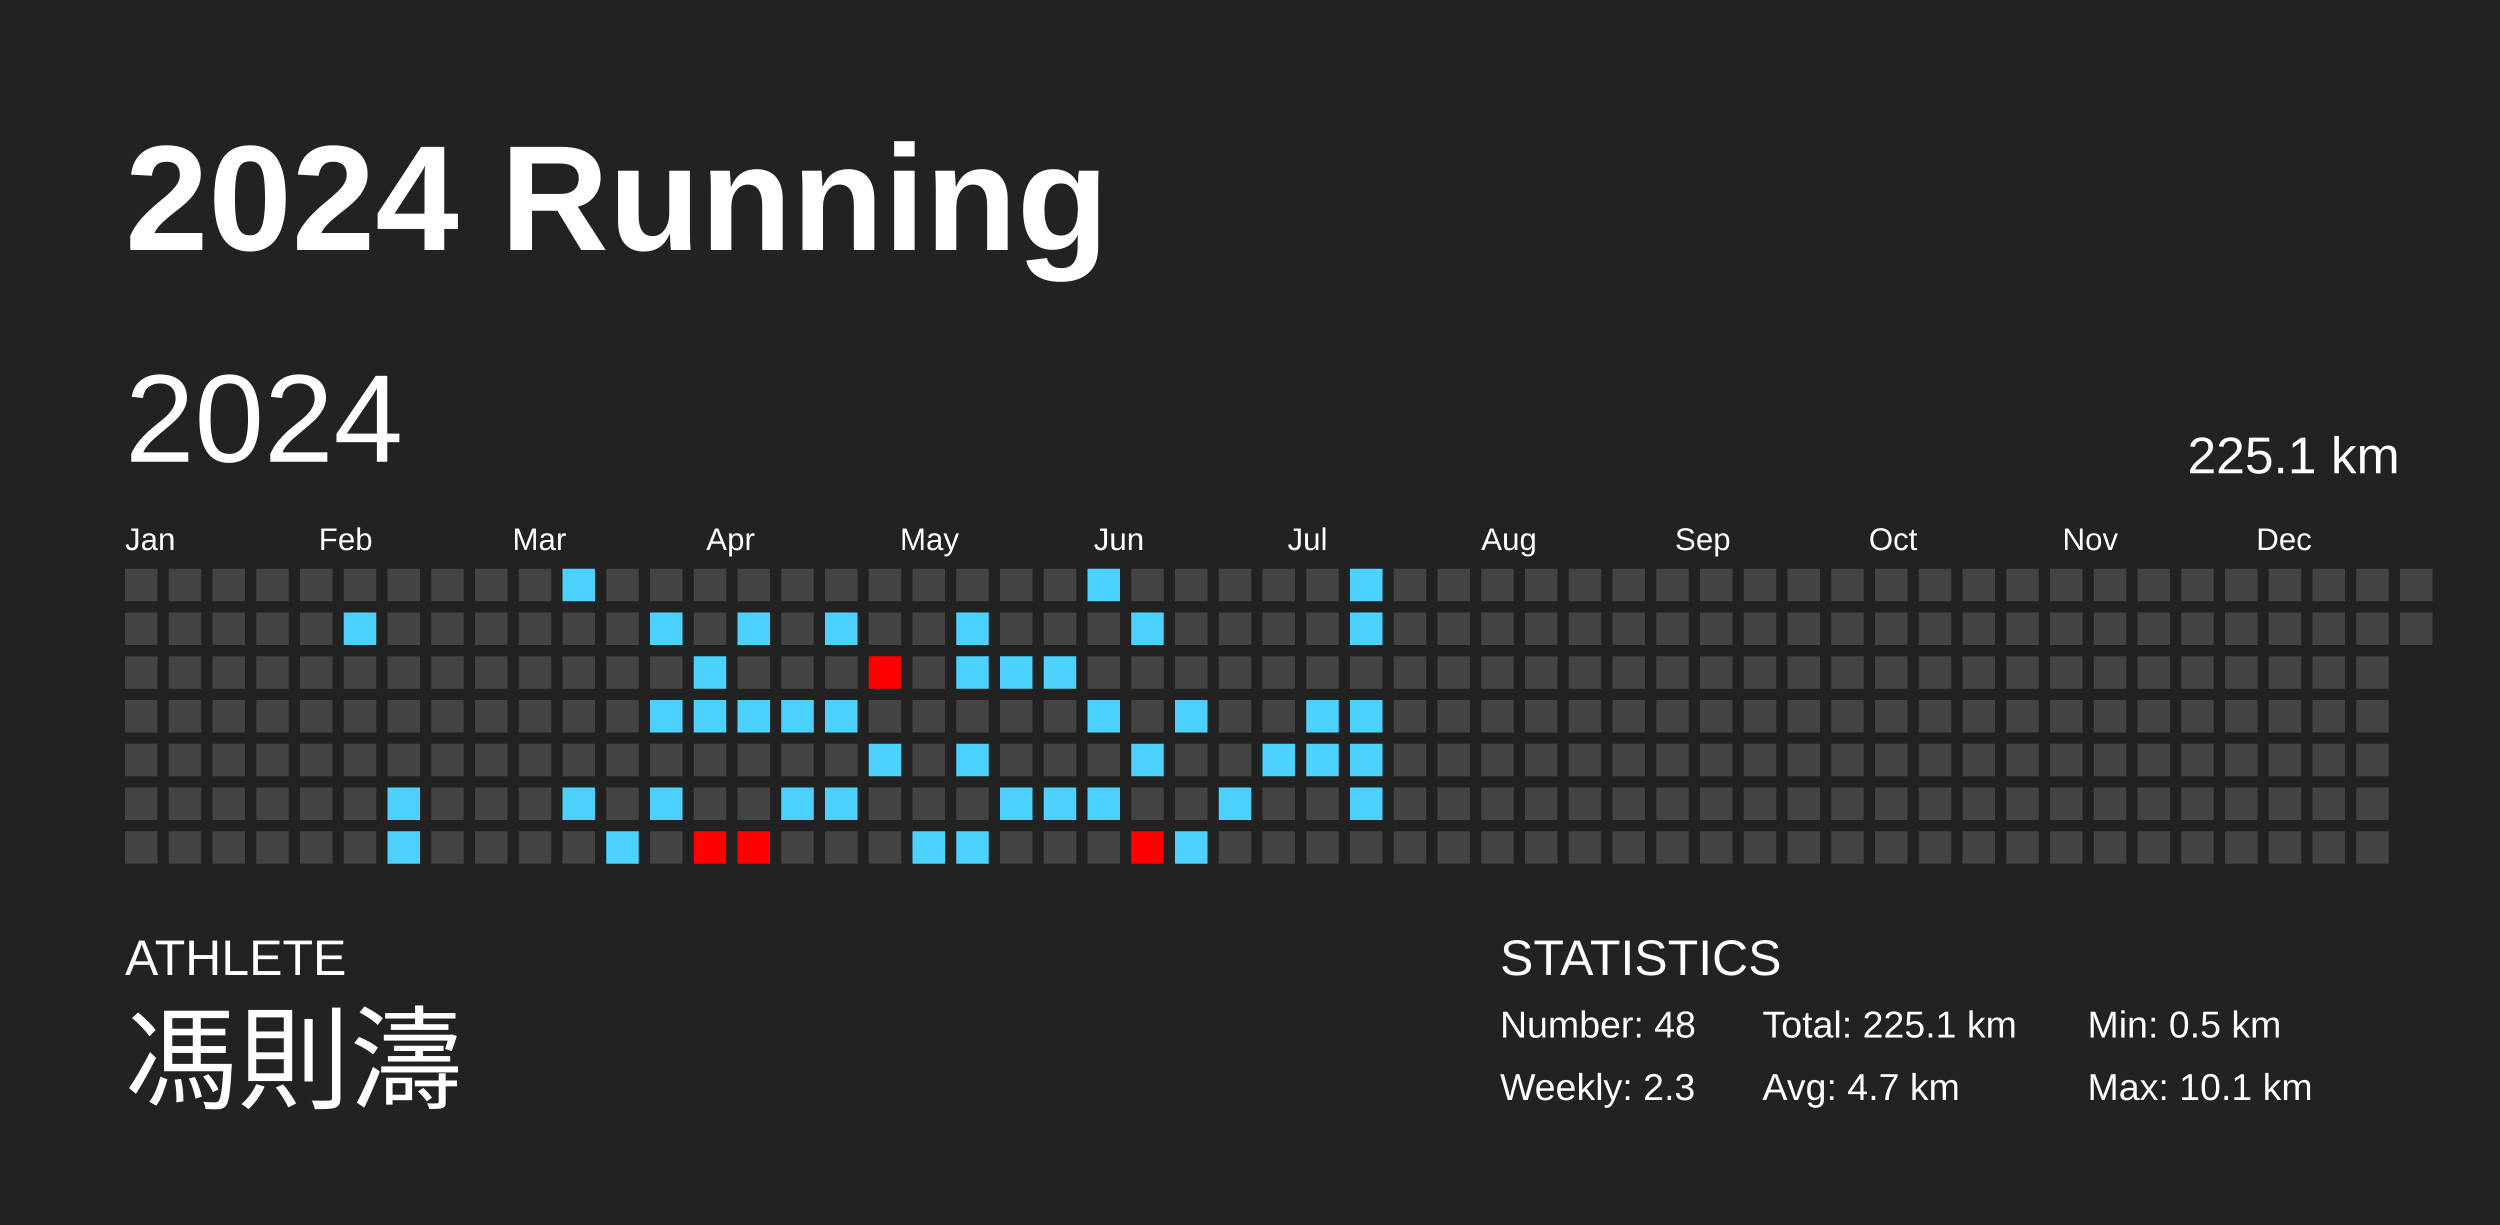
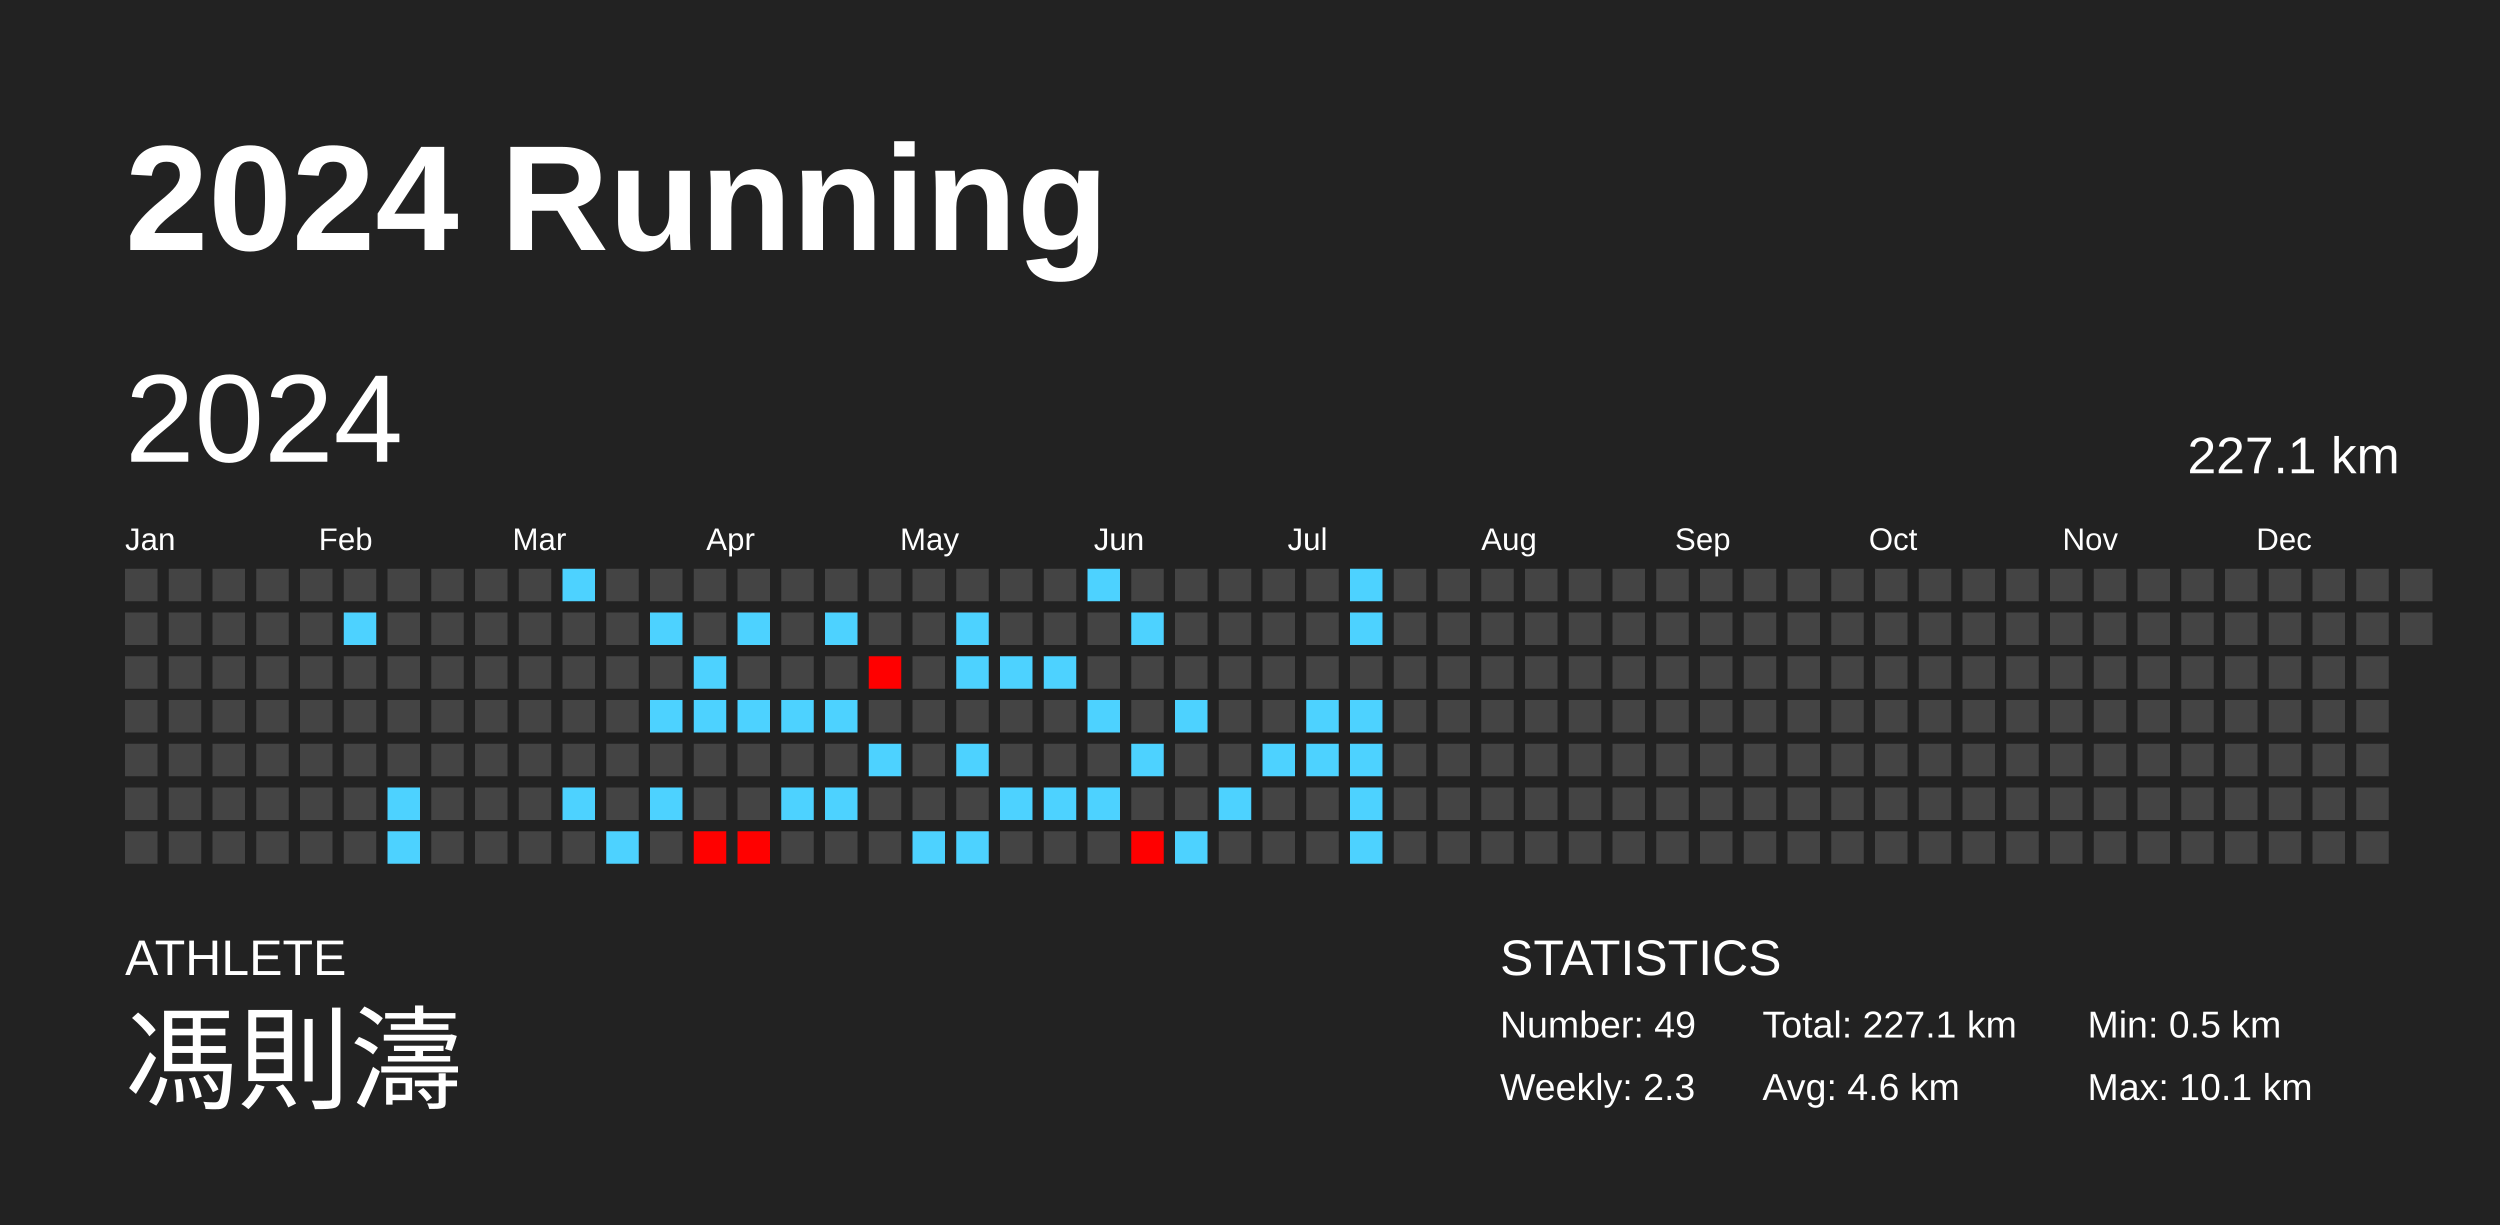
<svg xmlns="http://www.w3.org/2000/svg" baseProfile="full" height="98mm" version="1.1" viewBox="0,0,200,98" width="200mm">
  <defs />
  <rect fill="#222222" height="98" width="200" x="0" y="0" />
  <text fill="#FFFFFF" style="font-size:12px; font-family:Arial; font-weight:bold;" x="10" y="20">2024 Running</text>
  <text fill="#FFFFFF" style="font-size:4px; font-family:Arial" x="10" y="78">ATHLETE</text>
  <text fill="#FFFFFF" style="font-size:9px; font-family:Arial" x="10" y="88">馮則濤</text>
  <text fill="#FFFFFF" style="font-size:4px; font-family:Arial" x="120" y="78">STATISTICS</text>
-   <text fill="#FFFFFF" style="font-size:3px; font-family:Arial" x="120" y="83">Number: 48</text>
+   <text fill="#FFFFFF" style="font-size:3px; font-family:Arial" x="120" y="83">Number: 49</text>
  <text fill="#FFFFFF" style="font-size:3px; font-family:Arial" x="120" y="88">Weekly: 2.3</text>
-   <text fill="#FFFFFF" style="font-size:3px; font-family:Arial" x="141" y="83">Total: 225.1 km</text>
-   <text fill="#FFFFFF" style="font-size:3px; font-family:Arial" x="141" y="88">Avg: 4.7 km</text>
+   <text fill="#FFFFFF" style="font-size:3px; font-family:Arial" x="141" y="83">Total: 227.1 km</text>
+   <text fill="#FFFFFF" style="font-size:3px; font-family:Arial" x="141" y="88">Avg: 4.6 km</text>
  <text fill="#FFFFFF" style="font-size:3px; font-family:Arial" x="167" y="83">Min: 0.5 km</text>
  <text fill="#FFFFFF" style="font-size:3px; font-family:Arial" x="167" y="88">Max: 10.1 km</text>
  <text dominant-baseline="hanging" fill="#FFFFFF" style="font-size:10.0px; font-family:Arial;" x="10" y="30">2024</text>
-   <text dominant-baseline="hanging" fill="#FFFFFF" style="font-size:4.125px; font-family:Arial;" x="175" y="35">225.1 km</text>
+   <text dominant-baseline="hanging" fill="#FFFFFF" style="font-size:4.125px; font-family:Arial;" x="175" y="35">227.1 km</text>
  <text fill="#FFFFFF" style="font-size:2.5px; font-family:Arial" x="10.0" y="44">Jan</text>
  <text fill="#FFFFFF" style="font-size:2.5px; font-family:Arial" x="25.5" y="44">Feb</text>
  <text fill="#FFFFFF" style="font-size:2.5px; font-family:Arial" x="41.0" y="44">Mar</text>
  <text fill="#FFFFFF" style="font-size:2.5px; font-family:Arial" x="56.5" y="44">Apr</text>
  <text fill="#FFFFFF" style="font-size:2.5px; font-family:Arial" x="72.0" y="44">May</text>
  <text fill="#FFFFFF" style="font-size:2.5px; font-family:Arial" x="87.5" y="44">Jun</text>
  <text fill="#FFFFFF" style="font-size:2.5px; font-family:Arial" x="103.0" y="44">Jul</text>
  <text fill="#FFFFFF" style="font-size:2.5px; font-family:Arial" x="118.5" y="44">Aug</text>
  <text fill="#FFFFFF" style="font-size:2.5px; font-family:Arial" x="134.0" y="44">Sep</text>
  <text fill="#FFFFFF" style="font-size:2.5px; font-family:Arial" x="149.5" y="44">Oct</text>
  <text fill="#FFFFFF" style="font-size:2.5px; font-family:Arial" x="165.0" y="44">Nov</text>
  <text fill="#FFFFFF" style="font-size:2.5px; font-family:Arial" x="180.5" y="44">Dec</text>
  <rect fill="#444444" height="2.6" width="2.6" x="10.0" y="45.5" />
  <rect fill="#444444" height="2.6" width="2.6" x="10.0" y="49.0" />
  <rect fill="#444444" height="2.6" width="2.6" x="10.0" y="52.5" />
  <rect fill="#444444" height="2.6" width="2.6" x="10.0" y="56.0" />
  <rect fill="#444444" height="2.6" width="2.6" x="10.0" y="59.5" />
  <rect fill="#444444" height="2.6" width="2.6" x="10.0" y="63.0" />
  <rect fill="#444444" height="2.6" width="2.6" x="10.0" y="66.5" />
  <rect fill="#444444" height="2.6" width="2.6" x="13.5" y="45.5" />
  <rect fill="#444444" height="2.6" width="2.6" x="13.5" y="49.0" />
  <rect fill="#444444" height="2.6" width="2.6" x="13.5" y="52.5" />
  <rect fill="#444444" height="2.6" width="2.6" x="13.5" y="56.0" />
  <rect fill="#444444" height="2.6" width="2.6" x="13.5" y="59.5" />
  <rect fill="#444444" height="2.6" width="2.6" x="13.5" y="63.0" />
  <rect fill="#444444" height="2.6" width="2.6" x="13.5" y="66.5" />
  <rect fill="#444444" height="2.6" width="2.6" x="17.0" y="45.5" />
  <rect fill="#444444" height="2.6" width="2.6" x="17.0" y="49.0" />
  <rect fill="#444444" height="2.6" width="2.6" x="17.0" y="52.5" />
  <rect fill="#444444" height="2.6" width="2.6" x="17.0" y="56.0" />
  <rect fill="#444444" height="2.6" width="2.6" x="17.0" y="59.5" />
  <rect fill="#444444" height="2.6" width="2.6" x="17.0" y="63.0" />
  <rect fill="#444444" height="2.6" width="2.6" x="17.0" y="66.5" />
  <rect fill="#444444" height="2.6" width="2.6" x="20.5" y="45.5" />
  <rect fill="#444444" height="2.6" width="2.6" x="20.5" y="49.0" />
  <rect fill="#444444" height="2.6" width="2.6" x="20.5" y="52.5" />
  <rect fill="#444444" height="2.6" width="2.6" x="20.5" y="56.0" />
  <rect fill="#444444" height="2.6" width="2.6" x="20.5" y="59.5" />
  <rect fill="#444444" height="2.6" width="2.6" x="20.5" y="63.0" />
  <rect fill="#444444" height="2.6" width="2.6" x="20.5" y="66.5" />
  <rect fill="#444444" height="2.6" width="2.6" x="24.0" y="45.5" />
  <rect fill="#444444" height="2.6" width="2.6" x="24.0" y="49.0" />
  <rect fill="#444444" height="2.6" width="2.6" x="24.0" y="52.5" />
  <rect fill="#444444" height="2.6" width="2.6" x="24.0" y="56.0" />
  <rect fill="#444444" height="2.6" width="2.6" x="24.0" y="59.5" />
  <rect fill="#444444" height="2.6" width="2.6" x="24.0" y="63.0" />
  <rect fill="#444444" height="2.6" width="2.6" x="24.0" y="66.5" />
  <rect fill="#444444" height="2.6" width="2.6" x="27.5" y="45.5" />
  <rect fill="#4dd2ff" height="2.6" width="2.6" x="27.5" y="49.0" />
  <rect fill="#444444" height="2.6" width="2.6" x="27.5" y="52.5" />
  <rect fill="#444444" height="2.6" width="2.6" x="27.5" y="56.0" />
  <rect fill="#444444" height="2.6" width="2.6" x="27.5" y="59.5" />
  <rect fill="#444444" height="2.6" width="2.6" x="27.5" y="63.0" />
  <rect fill="#444444" height="2.6" width="2.6" x="27.5" y="66.5" />
  <rect fill="#444444" height="2.6" width="2.6" x="31.0" y="45.5" />
  <rect fill="#444444" height="2.6" width="2.6" x="31.0" y="49.0" />
  <rect fill="#444444" height="2.6" width="2.6" x="31.0" y="52.5" />
  <rect fill="#444444" height="2.6" width="2.6" x="31.0" y="56.0" />
  <rect fill="#444444" height="2.6" width="2.6" x="31.0" y="59.5" />
  <rect fill="#4dd2ff" height="2.6" width="2.6" x="31.0" y="63.0" />
  <rect fill="#4dd2ff" height="2.6" width="2.6" x="31.0" y="66.5" />
  <rect fill="#444444" height="2.6" width="2.6" x="34.5" y="45.5" />
  <rect fill="#444444" height="2.6" width="2.6" x="34.5" y="49.0" />
  <rect fill="#444444" height="2.6" width="2.6" x="34.5" y="52.5" />
  <rect fill="#444444" height="2.6" width="2.6" x="34.5" y="56.0" />
  <rect fill="#444444" height="2.6" width="2.6" x="34.5" y="59.5" />
  <rect fill="#444444" height="2.6" width="2.6" x="34.5" y="63.0" />
  <rect fill="#444444" height="2.6" width="2.6" x="34.5" y="66.5" />
  <rect fill="#444444" height="2.6" width="2.6" x="38.0" y="45.5" />
  <rect fill="#444444" height="2.6" width="2.6" x="38.0" y="49.0" />
  <rect fill="#444444" height="2.6" width="2.6" x="38.0" y="52.5" />
  <rect fill="#444444" height="2.6" width="2.6" x="38.0" y="56.0" />
  <rect fill="#444444" height="2.6" width="2.6" x="38.0" y="59.5" />
  <rect fill="#444444" height="2.6" width="2.6" x="38.0" y="63.0" />
  <rect fill="#444444" height="2.6" width="2.6" x="38.0" y="66.5" />
  <rect fill="#444444" height="2.6" width="2.6" x="41.5" y="45.5" />
  <rect fill="#444444" height="2.6" width="2.6" x="41.5" y="49.0" />
  <rect fill="#444444" height="2.6" width="2.6" x="41.5" y="52.5" />
  <rect fill="#444444" height="2.6" width="2.6" x="41.5" y="56.0" />
  <rect fill="#444444" height="2.6" width="2.6" x="41.5" y="59.5" />
  <rect fill="#444444" height="2.6" width="2.6" x="41.5" y="63.0" />
  <rect fill="#444444" height="2.6" width="2.6" x="41.5" y="66.5" />
  <rect fill="#4dd2ff" height="2.6" width="2.6" x="45.0" y="45.5" />
  <rect fill="#444444" height="2.6" width="2.6" x="45.0" y="49.0" />
  <rect fill="#444444" height="2.6" width="2.6" x="45.0" y="52.5" />
  <rect fill="#444444" height="2.6" width="2.6" x="45.0" y="56.0" />
  <rect fill="#444444" height="2.6" width="2.6" x="45.0" y="59.5" />
  <rect fill="#4dd2ff" height="2.6" width="2.6" x="45.0" y="63.0" />
  <rect fill="#444444" height="2.6" width="2.6" x="45.0" y="66.5" />
  <rect fill="#444444" height="2.6" width="2.6" x="48.5" y="45.5" />
  <rect fill="#444444" height="2.6" width="2.6" x="48.5" y="49.0" />
  <rect fill="#444444" height="2.6" width="2.6" x="48.5" y="52.5" />
  <rect fill="#444444" height="2.6" width="2.6" x="48.5" y="56.0" />
  <rect fill="#444444" height="2.6" width="2.6" x="48.5" y="59.5" />
  <rect fill="#444444" height="2.6" width="2.6" x="48.5" y="63.0" />
  <rect fill="#4dd2ff" height="2.6" width="2.6" x="48.5" y="66.5" />
  <rect fill="#444444" height="2.6" width="2.6" x="52.0" y="45.5" />
  <rect fill="#4dd2ff" height="2.6" width="2.6" x="52.0" y="49.0" />
  <rect fill="#444444" height="2.6" width="2.6" x="52.0" y="52.5" />
  <rect fill="#4dd2ff" height="2.6" width="2.6" x="52.0" y="56.0" />
  <rect fill="#444444" height="2.6" width="2.6" x="52.0" y="59.5" />
  <rect fill="#4dd2ff" height="2.6" width="2.6" x="52.0" y="63.0" />
  <rect fill="#444444" height="2.6" width="2.6" x="52.0" y="66.5" />
  <rect fill="#444444" height="2.6" width="2.6" x="55.5" y="45.5" />
  <rect fill="#444444" height="2.6" width="2.6" x="55.5" y="49.0" />
  <rect fill="#4dd2ff" height="2.6" width="2.6" x="55.5" y="52.5" />
  <rect fill="#4dd2ff" height="2.6" width="2.6" x="55.5" y="56.0" />
  <rect fill="#444444" height="2.6" width="2.6" x="55.5" y="59.5" />
  <rect fill="#444444" height="2.6" width="2.6" x="55.5" y="63.0" />
  <rect fill="#ff0100" height="2.6" width="2.6" x="55.5" y="66.5" />
  <rect fill="#444444" height="2.6" width="2.6" x="59.0" y="45.5" />
  <rect fill="#4dd2ff" height="2.6" width="2.6" x="59.0" y="49.0" />
  <rect fill="#444444" height="2.6" width="2.6" x="59.0" y="52.5" />
  <rect fill="#4dd2ff" height="2.6" width="2.6" x="59.0" y="56.0" />
  <rect fill="#444444" height="2.6" width="2.6" x="59.0" y="59.5" />
  <rect fill="#444444" height="2.6" width="2.6" x="59.0" y="63.0" />
  <rect fill="#ff0100" height="2.6" width="2.6" x="59.0" y="66.5" />
  <rect fill="#444444" height="2.6" width="2.6" x="62.5" y="45.5" />
  <rect fill="#444444" height="2.6" width="2.6" x="62.5" y="49.0" />
  <rect fill="#444444" height="2.6" width="2.6" x="62.5" y="52.5" />
  <rect fill="#4dd2ff" height="2.6" width="2.6" x="62.5" y="56.0" />
  <rect fill="#444444" height="2.6" width="2.6" x="62.5" y="59.5" />
  <rect fill="#4dd2ff" height="2.6" width="2.6" x="62.5" y="63.0" />
  <rect fill="#444444" height="2.6" width="2.6" x="62.5" y="66.5" />
  <rect fill="#444444" height="2.6" width="2.6" x="66.0" y="45.5" />
  <rect fill="#4dd2ff" height="2.6" width="2.6" x="66.0" y="49.0" />
  <rect fill="#444444" height="2.6" width="2.6" x="66.0" y="52.5" />
  <rect fill="#4dd2ff" height="2.6" width="2.6" x="66.0" y="56.0" />
  <rect fill="#444444" height="2.6" width="2.6" x="66.0" y="59.5" />
  <rect fill="#4dd2ff" height="2.6" width="2.6" x="66.0" y="63.0" />
  <rect fill="#444444" height="2.6" width="2.6" x="66.0" y="66.5" />
  <rect fill="#444444" height="2.6" width="2.6" x="69.5" y="45.5" />
  <rect fill="#444444" height="2.6" width="2.6" x="69.5" y="49.0" />
  <rect fill="#ff0000" height="2.6" width="2.6" x="69.5" y="52.5" />
  <rect fill="#444444" height="2.6" width="2.6" x="69.5" y="56.0" />
  <rect fill="#4dd2ff" height="2.6" width="2.6" x="69.5" y="59.5" />
  <rect fill="#444444" height="2.6" width="2.6" x="69.5" y="63.0" />
  <rect fill="#444444" height="2.6" width="2.6" x="69.5" y="66.5" />
  <rect fill="#444444" height="2.6" width="2.6" x="73.0" y="45.5" />
  <rect fill="#444444" height="2.6" width="2.6" x="73.0" y="49.0" />
  <rect fill="#444444" height="2.6" width="2.6" x="73.0" y="52.5" />
  <rect fill="#444444" height="2.6" width="2.6" x="73.0" y="56.0" />
  <rect fill="#444444" height="2.6" width="2.6" x="73.0" y="59.5" />
  <rect fill="#444444" height="2.6" width="2.6" x="73.0" y="63.0" />
  <rect fill="#4dd2ff" height="2.6" width="2.6" x="73.0" y="66.5" />
  <rect fill="#444444" height="2.6" width="2.6" x="76.5" y="45.5" />
  <rect fill="#4dd2ff" height="2.6" width="2.6" x="76.5" y="49.0" />
  <rect fill="#4dd2ff" height="2.6" width="2.6" x="76.5" y="52.5" />
  <rect fill="#444444" height="2.6" width="2.6" x="76.5" y="56.0" />
  <rect fill="#4dd2ff" height="2.6" width="2.6" x="76.5" y="59.5" />
  <rect fill="#444444" height="2.6" width="2.6" x="76.5" y="63.0" />
  <rect fill="#4dd2ff" height="2.6" width="2.6" x="76.5" y="66.5" />
  <rect fill="#444444" height="2.6" width="2.6" x="80.0" y="45.5" />
  <rect fill="#444444" height="2.6" width="2.6" x="80.0" y="49.0" />
  <rect fill="#4dd2ff" height="2.6" width="2.6" x="80.0" y="52.5" />
  <rect fill="#444444" height="2.6" width="2.6" x="80.0" y="56.0" />
  <rect fill="#444444" height="2.6" width="2.6" x="80.0" y="59.5" />
  <rect fill="#4dd2ff" height="2.6" width="2.6" x="80.0" y="63.0" />
  <rect fill="#444444" height="2.6" width="2.6" x="80.0" y="66.5" />
  <rect fill="#444444" height="2.6" width="2.6" x="83.5" y="45.5" />
  <rect fill="#444444" height="2.6" width="2.6" x="83.5" y="49.0" />
  <rect fill="#4dd2ff" height="2.6" width="2.6" x="83.5" y="52.5" />
  <rect fill="#444444" height="2.6" width="2.6" x="83.5" y="56.0" />
  <rect fill="#444444" height="2.6" width="2.6" x="83.5" y="59.5" />
  <rect fill="#4dd2ff" height="2.6" width="2.6" x="83.5" y="63.0" />
  <rect fill="#444444" height="2.6" width="2.6" x="83.5" y="66.5" />
  <rect fill="#4dd2ff" height="2.6" width="2.6" x="87.0" y="45.5" />
  <rect fill="#444444" height="2.6" width="2.6" x="87.0" y="49.0" />
  <rect fill="#444444" height="2.6" width="2.6" x="87.0" y="52.5" />
  <rect fill="#4dd2ff" height="2.6" width="2.6" x="87.0" y="56.0" />
  <rect fill="#444444" height="2.6" width="2.6" x="87.0" y="59.5" />
  <rect fill="#4dd2ff" height="2.6" width="2.6" x="87.0" y="63.0" />
  <rect fill="#444444" height="2.6" width="2.6" x="87.0" y="66.5" />
  <rect fill="#444444" height="2.6" width="2.6" x="90.5" y="45.5" />
  <rect fill="#4dd2ff" height="2.6" width="2.6" x="90.5" y="49.0" />
  <rect fill="#444444" height="2.6" width="2.6" x="90.5" y="52.5" />
  <rect fill="#444444" height="2.6" width="2.6" x="90.5" y="56.0" />
  <rect fill="#4dd2ff" height="2.6" width="2.6" x="90.5" y="59.5" />
  <rect fill="#444444" height="2.6" width="2.6" x="90.5" y="63.0" />
  <rect fill="#ff0000" height="2.6" width="2.6" x="90.5" y="66.5" />
  <rect fill="#444444" height="2.6" width="2.6" x="94.0" y="45.5" />
  <rect fill="#444444" height="2.6" width="2.6" x="94.0" y="49.0" />
  <rect fill="#444444" height="2.6" width="2.6" x="94.0" y="52.5" />
  <rect fill="#4dd2ff" height="2.6" width="2.6" x="94.0" y="56.0" />
  <rect fill="#444444" height="2.6" width="2.6" x="94.0" y="59.5" />
  <rect fill="#444444" height="2.6" width="2.6" x="94.0" y="63.0" />
  <rect fill="#4dd2ff" height="2.6" width="2.6" x="94.0" y="66.5" />
  <rect fill="#444444" height="2.6" width="2.6" x="97.5" y="45.5" />
  <rect fill="#444444" height="2.6" width="2.6" x="97.5" y="49.0" />
  <rect fill="#444444" height="2.6" width="2.6" x="97.5" y="52.5" />
  <rect fill="#444444" height="2.6" width="2.6" x="97.5" y="56.0" />
  <rect fill="#444444" height="2.6" width="2.6" x="97.5" y="59.5" />
  <rect fill="#4dd2ff" height="2.6" width="2.6" x="97.5" y="63.0" />
  <rect fill="#444444" height="2.6" width="2.6" x="97.5" y="66.5" />
  <rect fill="#444444" height="2.6" width="2.6" x="101.0" y="45.5" />
  <rect fill="#444444" height="2.6" width="2.6" x="101.0" y="49.0" />
  <rect fill="#444444" height="2.6" width="2.6" x="101.0" y="52.5" />
  <rect fill="#444444" height="2.6" width="2.6" x="101.0" y="56.0" />
  <rect fill="#4dd2ff" height="2.6" width="2.6" x="101.0" y="59.5" />
  <rect fill="#444444" height="2.6" width="2.6" x="101.0" y="63.0" />
  <rect fill="#444444" height="2.6" width="2.6" x="101.0" y="66.5" />
  <rect fill="#444444" height="2.6" width="2.6" x="104.5" y="45.5" />
  <rect fill="#444444" height="2.6" width="2.6" x="104.5" y="49.0" />
  <rect fill="#444444" height="2.6" width="2.6" x="104.5" y="52.5" />
  <rect fill="#4dd2ff" height="2.6" width="2.6" x="104.5" y="56.0" />
  <rect fill="#4dd2ff" height="2.6" width="2.6" x="104.5" y="59.5" />
  <rect fill="#444444" height="2.6" width="2.6" x="104.5" y="63.0" />
  <rect fill="#444444" height="2.6" width="2.6" x="104.5" y="66.5" />
  <rect fill="#4dd2ff" height="2.6" width="2.6" x="108.0" y="45.5" />
  <rect fill="#4dd2ff" height="2.6" width="2.6" x="108.0" y="49.0" />
  <rect fill="#444444" height="2.6" width="2.6" x="108.0" y="52.5" />
  <rect fill="#4dd2ff" height="2.6" width="2.6" x="108.0" y="56.0" />
  <rect fill="#4dd2ff" height="2.6" width="2.6" x="108.0" y="59.5" />
  <rect fill="#4dd2ff" height="2.6" width="2.6" x="108.0" y="63.0" />
-   <rect fill="#444444" height="2.6" width="2.6" x="108.0" y="66.5" />
+   <rect fill="#4dd2ff" height="2.6" width="2.6" x="108.0" y="66.5" />
  <rect fill="#444444" height="2.6" width="2.6" x="111.5" y="45.5" />
  <rect fill="#444444" height="2.6" width="2.6" x="111.5" y="49.0" />
  <rect fill="#444444" height="2.6" width="2.6" x="111.5" y="52.5" />
  <rect fill="#444444" height="2.6" width="2.6" x="111.5" y="56.0" />
  <rect fill="#444444" height="2.6" width="2.6" x="111.5" y="59.5" />
  <rect fill="#444444" height="2.6" width="2.6" x="111.5" y="63.0" />
  <rect fill="#444444" height="2.6" width="2.6" x="111.5" y="66.5" />
  <rect fill="#444444" height="2.6" width="2.6" x="115.0" y="45.5" />
  <rect fill="#444444" height="2.6" width="2.6" x="115.0" y="49.0" />
  <rect fill="#444444" height="2.6" width="2.6" x="115.0" y="52.5" />
  <rect fill="#444444" height="2.6" width="2.6" x="115.0" y="56.0" />
  <rect fill="#444444" height="2.6" width="2.6" x="115.0" y="59.5" />
  <rect fill="#444444" height="2.6" width="2.6" x="115.0" y="63.0" />
  <rect fill="#444444" height="2.6" width="2.6" x="115.0" y="66.5" />
  <rect fill="#444444" height="2.6" width="2.6" x="118.5" y="45.5" />
  <rect fill="#444444" height="2.6" width="2.6" x="118.5" y="49.0" />
  <rect fill="#444444" height="2.6" width="2.6" x="118.5" y="52.5" />
  <rect fill="#444444" height="2.6" width="2.6" x="118.5" y="56.0" />
  <rect fill="#444444" height="2.6" width="2.6" x="118.5" y="59.5" />
  <rect fill="#444444" height="2.6" width="2.6" x="118.5" y="63.0" />
  <rect fill="#444444" height="2.6" width="2.6" x="118.5" y="66.5" />
  <rect fill="#444444" height="2.6" width="2.6" x="122.0" y="45.5" />
  <rect fill="#444444" height="2.6" width="2.6" x="122.0" y="49.0" />
  <rect fill="#444444" height="2.6" width="2.6" x="122.0" y="52.5" />
  <rect fill="#444444" height="2.6" width="2.6" x="122.0" y="56.0" />
  <rect fill="#444444" height="2.6" width="2.6" x="122.0" y="59.5" />
  <rect fill="#444444" height="2.6" width="2.6" x="122.0" y="63.0" />
  <rect fill="#444444" height="2.6" width="2.6" x="122.0" y="66.5" />
  <rect fill="#444444" height="2.6" width="2.6" x="125.5" y="45.5" />
  <rect fill="#444444" height="2.6" width="2.6" x="125.5" y="49.0" />
  <rect fill="#444444" height="2.6" width="2.6" x="125.5" y="52.5" />
  <rect fill="#444444" height="2.6" width="2.6" x="125.5" y="56.0" />
  <rect fill="#444444" height="2.6" width="2.6" x="125.5" y="59.5" />
  <rect fill="#444444" height="2.6" width="2.6" x="125.5" y="63.0" />
  <rect fill="#444444" height="2.6" width="2.6" x="125.5" y="66.5" />
  <rect fill="#444444" height="2.6" width="2.6" x="129.0" y="45.5" />
  <rect fill="#444444" height="2.6" width="2.6" x="129.0" y="49.0" />
  <rect fill="#444444" height="2.6" width="2.6" x="129.0" y="52.5" />
  <rect fill="#444444" height="2.6" width="2.6" x="129.0" y="56.0" />
  <rect fill="#444444" height="2.6" width="2.6" x="129.0" y="59.5" />
  <rect fill="#444444" height="2.6" width="2.6" x="129.0" y="63.0" />
  <rect fill="#444444" height="2.6" width="2.6" x="129.0" y="66.5" />
  <rect fill="#444444" height="2.6" width="2.6" x="132.5" y="45.5" />
  <rect fill="#444444" height="2.6" width="2.6" x="132.5" y="49.0" />
  <rect fill="#444444" height="2.6" width="2.6" x="132.5" y="52.5" />
  <rect fill="#444444" height="2.6" width="2.6" x="132.5" y="56.0" />
  <rect fill="#444444" height="2.6" width="2.6" x="132.5" y="59.5" />
  <rect fill="#444444" height="2.6" width="2.6" x="132.5" y="63.0" />
  <rect fill="#444444" height="2.6" width="2.6" x="132.5" y="66.5" />
  <rect fill="#444444" height="2.6" width="2.6" x="136.0" y="45.5" />
  <rect fill="#444444" height="2.6" width="2.6" x="136.0" y="49.0" />
  <rect fill="#444444" height="2.6" width="2.6" x="136.0" y="52.5" />
  <rect fill="#444444" height="2.6" width="2.6" x="136.0" y="56.0" />
  <rect fill="#444444" height="2.6" width="2.6" x="136.0" y="59.5" />
  <rect fill="#444444" height="2.6" width="2.6" x="136.0" y="63.0" />
  <rect fill="#444444" height="2.6" width="2.6" x="136.0" y="66.5" />
  <rect fill="#444444" height="2.6" width="2.6" x="139.5" y="45.5" />
  <rect fill="#444444" height="2.6" width="2.6" x="139.5" y="49.0" />
  <rect fill="#444444" height="2.6" width="2.6" x="139.5" y="52.5" />
  <rect fill="#444444" height="2.6" width="2.6" x="139.5" y="56.0" />
  <rect fill="#444444" height="2.6" width="2.6" x="139.5" y="59.5" />
  <rect fill="#444444" height="2.6" width="2.6" x="139.5" y="63.0" />
  <rect fill="#444444" height="2.6" width="2.6" x="139.5" y="66.5" />
  <rect fill="#444444" height="2.6" width="2.6" x="143.0" y="45.5" />
  <rect fill="#444444" height="2.6" width="2.6" x="143.0" y="49.0" />
  <rect fill="#444444" height="2.6" width="2.6" x="143.0" y="52.5" />
  <rect fill="#444444" height="2.6" width="2.6" x="143.0" y="56.0" />
  <rect fill="#444444" height="2.6" width="2.6" x="143.0" y="59.5" />
  <rect fill="#444444" height="2.6" width="2.6" x="143.0" y="63.0" />
  <rect fill="#444444" height="2.6" width="2.6" x="143.0" y="66.5" />
  <rect fill="#444444" height="2.6" width="2.6" x="146.5" y="45.5" />
  <rect fill="#444444" height="2.6" width="2.6" x="146.5" y="49.0" />
  <rect fill="#444444" height="2.6" width="2.6" x="146.5" y="52.5" />
  <rect fill="#444444" height="2.6" width="2.6" x="146.5" y="56.0" />
  <rect fill="#444444" height="2.6" width="2.6" x="146.5" y="59.5" />
  <rect fill="#444444" height="2.6" width="2.6" x="146.5" y="63.0" />
  <rect fill="#444444" height="2.6" width="2.6" x="146.5" y="66.5" />
  <rect fill="#444444" height="2.6" width="2.6" x="150.0" y="45.5" />
  <rect fill="#444444" height="2.6" width="2.6" x="150.0" y="49.0" />
  <rect fill="#444444" height="2.6" width="2.6" x="150.0" y="52.5" />
  <rect fill="#444444" height="2.6" width="2.6" x="150.0" y="56.0" />
  <rect fill="#444444" height="2.6" width="2.6" x="150.0" y="59.5" />
  <rect fill="#444444" height="2.6" width="2.6" x="150.0" y="63.0" />
  <rect fill="#444444" height="2.6" width="2.6" x="150.0" y="66.5" />
  <rect fill="#444444" height="2.6" width="2.6" x="153.5" y="45.5" />
  <rect fill="#444444" height="2.6" width="2.6" x="153.5" y="49.0" />
  <rect fill="#444444" height="2.6" width="2.6" x="153.5" y="52.5" />
  <rect fill="#444444" height="2.6" width="2.6" x="153.5" y="56.0" />
  <rect fill="#444444" height="2.6" width="2.6" x="153.5" y="59.5" />
  <rect fill="#444444" height="2.6" width="2.6" x="153.5" y="63.0" />
  <rect fill="#444444" height="2.6" width="2.6" x="153.5" y="66.5" />
  <rect fill="#444444" height="2.6" width="2.6" x="157.0" y="45.5" />
  <rect fill="#444444" height="2.6" width="2.6" x="157.0" y="49.0" />
  <rect fill="#444444" height="2.6" width="2.6" x="157.0" y="52.5" />
  <rect fill="#444444" height="2.6" width="2.6" x="157.0" y="56.0" />
  <rect fill="#444444" height="2.6" width="2.6" x="157.0" y="59.5" />
  <rect fill="#444444" height="2.6" width="2.6" x="157.0" y="63.0" />
  <rect fill="#444444" height="2.6" width="2.6" x="157.0" y="66.5" />
  <rect fill="#444444" height="2.6" width="2.6" x="160.5" y="45.5" />
  <rect fill="#444444" height="2.6" width="2.6" x="160.5" y="49.0" />
  <rect fill="#444444" height="2.6" width="2.6" x="160.5" y="52.5" />
  <rect fill="#444444" height="2.6" width="2.6" x="160.5" y="56.0" />
  <rect fill="#444444" height="2.6" width="2.6" x="160.5" y="59.5" />
  <rect fill="#444444" height="2.6" width="2.6" x="160.5" y="63.0" />
  <rect fill="#444444" height="2.6" width="2.6" x="160.5" y="66.5" />
  <rect fill="#444444" height="2.6" width="2.6" x="164.0" y="45.5" />
  <rect fill="#444444" height="2.6" width="2.6" x="164.0" y="49.0" />
  <rect fill="#444444" height="2.6" width="2.6" x="164.0" y="52.5" />
  <rect fill="#444444" height="2.6" width="2.6" x="164.0" y="56.0" />
  <rect fill="#444444" height="2.6" width="2.6" x="164.0" y="59.5" />
  <rect fill="#444444" height="2.6" width="2.6" x="164.0" y="63.0" />
  <rect fill="#444444" height="2.6" width="2.6" x="164.0" y="66.5" />
  <rect fill="#444444" height="2.6" width="2.6" x="167.5" y="45.5" />
  <rect fill="#444444" height="2.6" width="2.6" x="167.5" y="49.0" />
  <rect fill="#444444" height="2.6" width="2.6" x="167.5" y="52.5" />
  <rect fill="#444444" height="2.6" width="2.6" x="167.5" y="56.0" />
  <rect fill="#444444" height="2.6" width="2.6" x="167.5" y="59.5" />
  <rect fill="#444444" height="2.6" width="2.6" x="167.5" y="63.0" />
  <rect fill="#444444" height="2.6" width="2.6" x="167.5" y="66.5" />
  <rect fill="#444444" height="2.6" width="2.6" x="171.0" y="45.5" />
  <rect fill="#444444" height="2.6" width="2.6" x="171.0" y="49.0" />
  <rect fill="#444444" height="2.6" width="2.6" x="171.0" y="52.5" />
  <rect fill="#444444" height="2.6" width="2.6" x="171.0" y="56.0" />
  <rect fill="#444444" height="2.6" width="2.6" x="171.0" y="59.5" />
  <rect fill="#444444" height="2.6" width="2.6" x="171.0" y="63.0" />
  <rect fill="#444444" height="2.6" width="2.6" x="171.0" y="66.5" />
  <rect fill="#444444" height="2.6" width="2.6" x="174.5" y="45.5" />
  <rect fill="#444444" height="2.6" width="2.6" x="174.5" y="49.0" />
  <rect fill="#444444" height="2.6" width="2.6" x="174.5" y="52.5" />
  <rect fill="#444444" height="2.6" width="2.6" x="174.5" y="56.0" />
  <rect fill="#444444" height="2.6" width="2.6" x="174.5" y="59.5" />
  <rect fill="#444444" height="2.6" width="2.6" x="174.5" y="63.0" />
  <rect fill="#444444" height="2.6" width="2.6" x="174.5" y="66.5" />
  <rect fill="#444444" height="2.6" width="2.6" x="178.0" y="45.5" />
  <rect fill="#444444" height="2.6" width="2.6" x="178.0" y="49.0" />
  <rect fill="#444444" height="2.6" width="2.6" x="178.0" y="52.5" />
  <rect fill="#444444" height="2.6" width="2.6" x="178.0" y="56.0" />
  <rect fill="#444444" height="2.6" width="2.6" x="178.0" y="59.5" />
  <rect fill="#444444" height="2.6" width="2.6" x="178.0" y="63.0" />
  <rect fill="#444444" height="2.6" width="2.6" x="178.0" y="66.5" />
  <rect fill="#444444" height="2.6" width="2.6" x="181.5" y="45.5" />
  <rect fill="#444444" height="2.6" width="2.6" x="181.5" y="49.0" />
  <rect fill="#444444" height="2.6" width="2.6" x="181.5" y="52.5" />
  <rect fill="#444444" height="2.6" width="2.6" x="181.5" y="56.0" />
  <rect fill="#444444" height="2.6" width="2.6" x="181.5" y="59.5" />
  <rect fill="#444444" height="2.6" width="2.6" x="181.5" y="63.0" />
  <rect fill="#444444" height="2.6" width="2.6" x="181.5" y="66.5" />
  <rect fill="#444444" height="2.6" width="2.6" x="185.0" y="45.5" />
  <rect fill="#444444" height="2.6" width="2.6" x="185.0" y="49.0" />
  <rect fill="#444444" height="2.6" width="2.6" x="185.0" y="52.5" />
  <rect fill="#444444" height="2.6" width="2.6" x="185.0" y="56.0" />
  <rect fill="#444444" height="2.6" width="2.6" x="185.0" y="59.5" />
  <rect fill="#444444" height="2.6" width="2.6" x="185.0" y="63.0" />
  <rect fill="#444444" height="2.6" width="2.6" x="185.0" y="66.5" />
  <rect fill="#444444" height="2.6" width="2.6" x="188.5" y="45.5" />
  <rect fill="#444444" height="2.6" width="2.6" x="188.5" y="49.0" />
  <rect fill="#444444" height="2.6" width="2.6" x="188.5" y="52.5" />
  <rect fill="#444444" height="2.6" width="2.6" x="188.5" y="56.0" />
  <rect fill="#444444" height="2.6" width="2.6" x="188.5" y="59.5" />
  <rect fill="#444444" height="2.6" width="2.6" x="188.5" y="63.0" />
  <rect fill="#444444" height="2.6" width="2.6" x="188.5" y="66.5" />
  <rect fill="#444444" height="2.6" width="2.6" x="192.0" y="45.5" />
  <rect fill="#444444" height="2.6" width="2.6" x="192.0" y="49.0" />
</svg>
